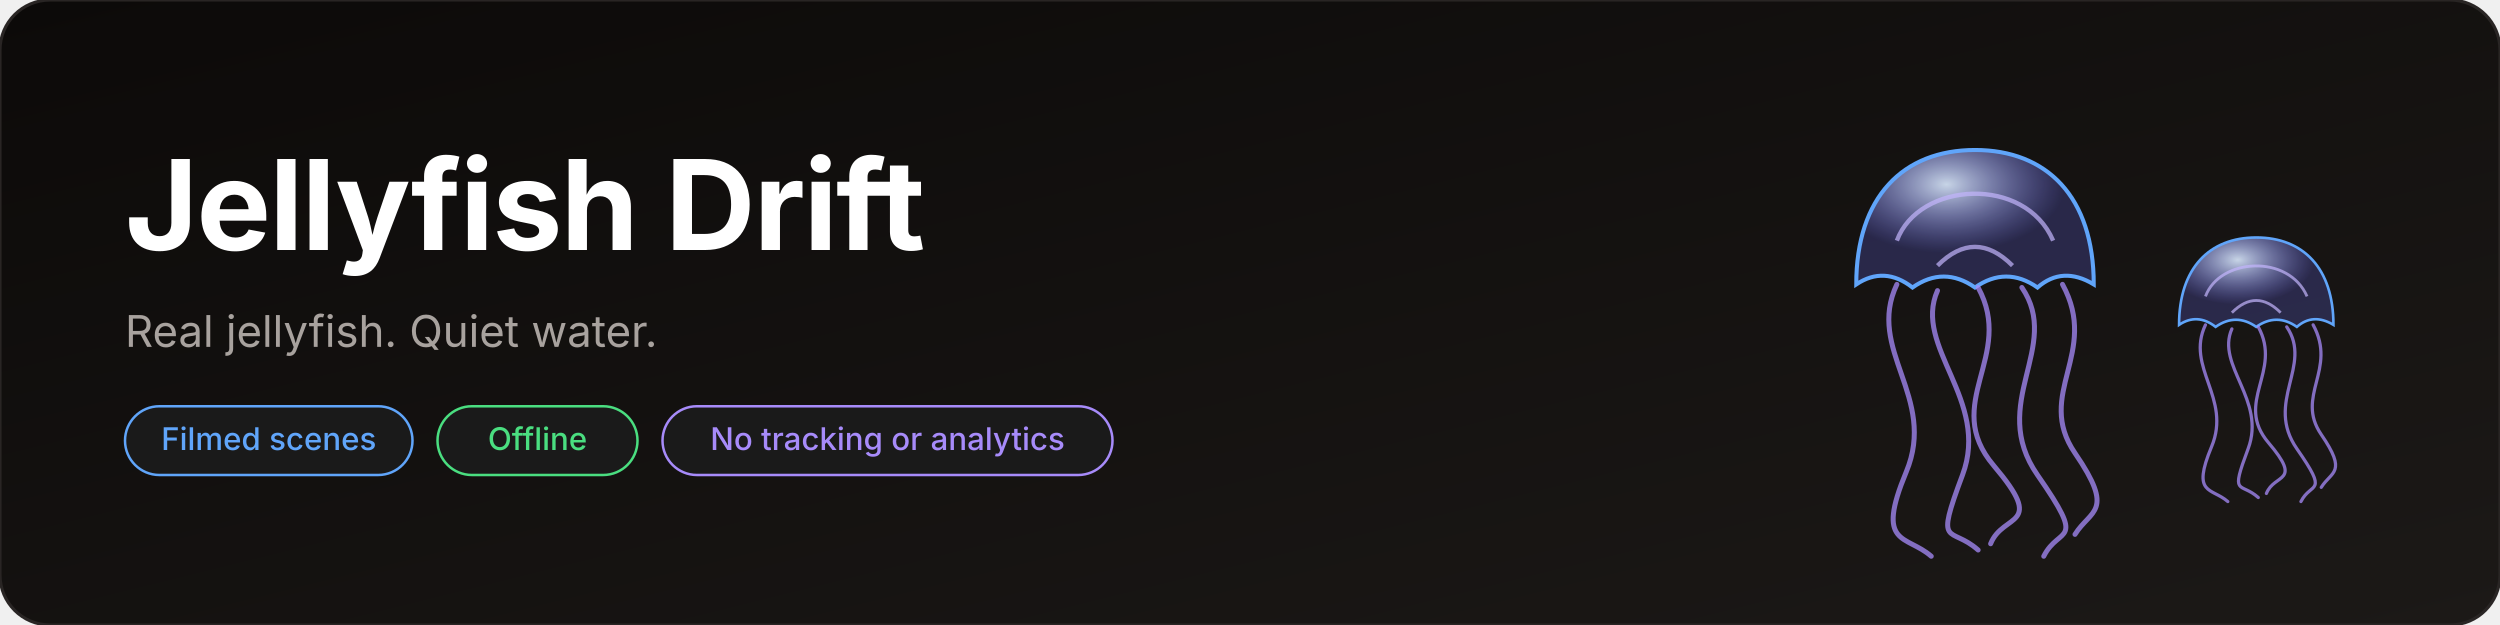
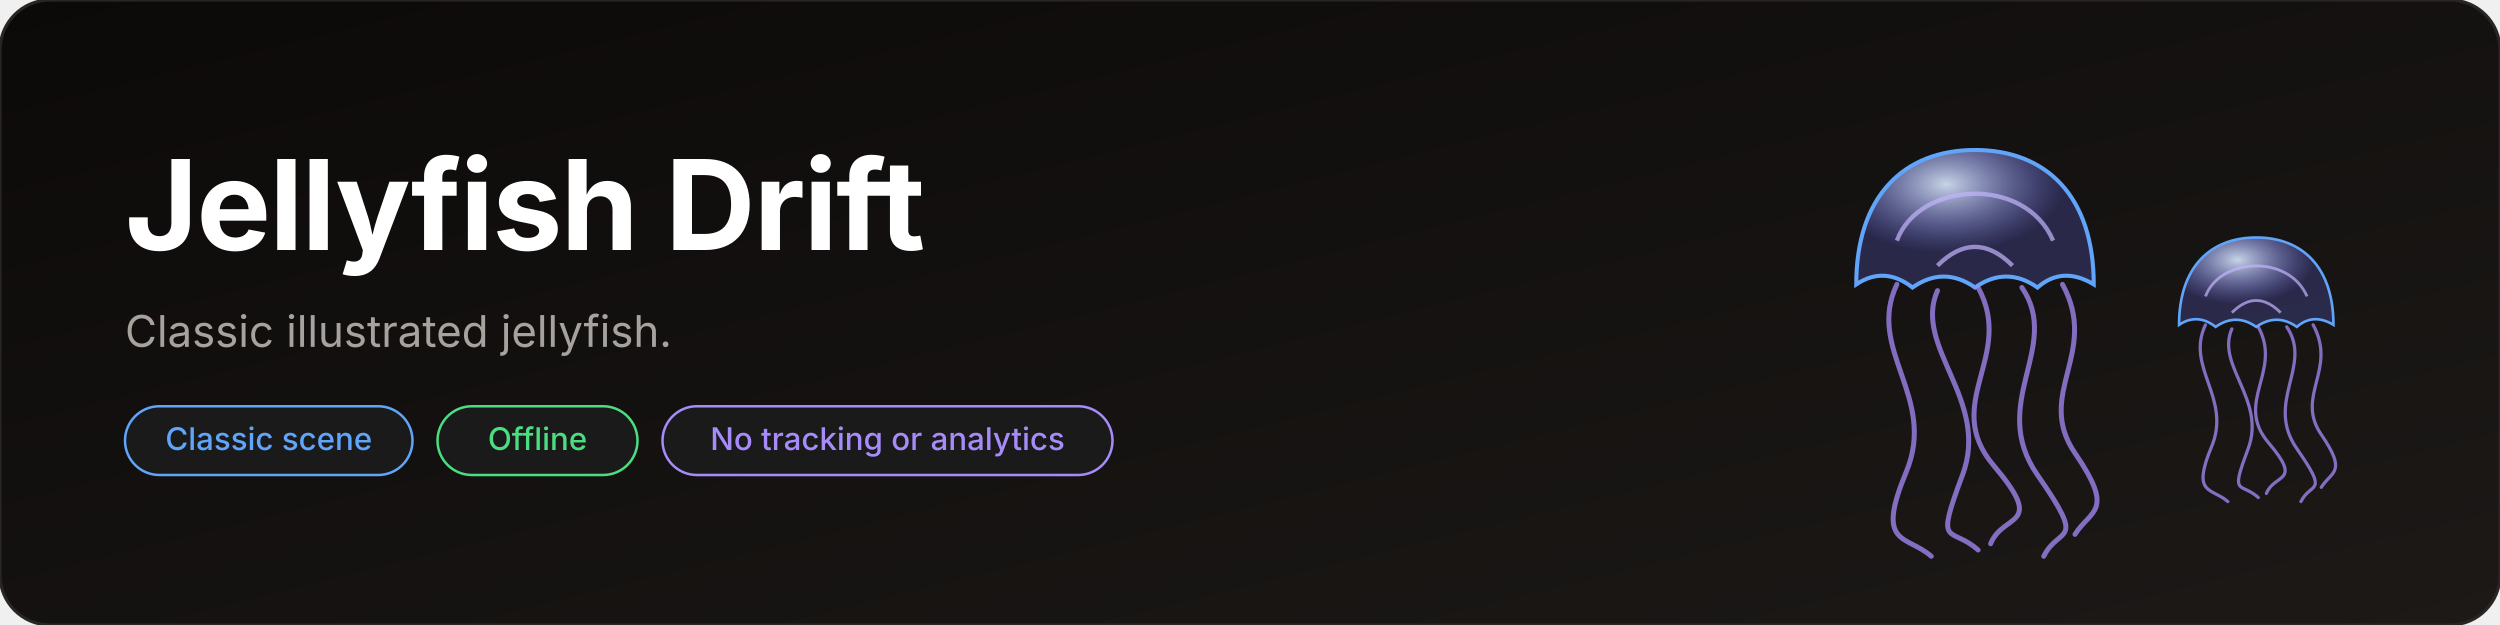
<svg xmlns="http://www.w3.org/2000/svg" width="800" height="200" viewBox="0 0 800 200" role="img" aria-labelledby="title desc">
  <defs>
    <linearGradient id="background" x2="1" y2="1">
      <stop stop-color="#0c0a09" />
      <stop offset="1" stop-color="#1c1917" />
    </linearGradient>
    <radialGradient id="bell" cx="38%" cy="25%">
      <stop stop-color="#dbeafe" stop-opacity=".9" />
      <stop offset="1" stop-color="#6366f1" stop-opacity=".25" />
    </radialGradient>
  </defs>
  <rect width="800" height="200" rx="16" fill="url(#background)" stroke="#292524" />
  <g font-family="system-ui,-apple-system,'Segoe UI',sans-serif">
    <text x="40" y="80" fill="#fff" font-size="40" font-weight="700" letter-spacing="-.5">Jellyfish Drift</text>
-     <text x="40" y="111" fill="#a8a29e" font-size="14">Real jellyfish. Quiet water.</text>
+     <text x="40" y="111" fill="#a8a29e" font-size="14">Classic illustrated jellyfish.</text>
    <g font-size="10" font-weight="500" text-anchor="middle">
      <rect x="40" y="130" width="92" height="22" rx="11" fill="#1a1a1a" stroke="#60a5fa" stroke-width=".8" />
-       <text x="86.0" y="144" fill="#60a5fa">Filmed scenes</text>
+       <text x="86.0" y="144" fill="#60a5fa">Classic scene</text>
      <rect x="140" y="130" width="64" height="22" rx="11" fill="#1a1a1a" stroke="#4ade80" stroke-width=".8" />
      <text x="172.0" y="144" fill="#4ade80">Offline</text>
      <rect x="212" y="130" width="144" height="22" rx="11" fill="#1a1a1a" stroke="#a78bfa" stroke-width=".8" />
      <text x="284.0" y="144" fill="#a78bfa">No tracking or analytics</text>
    </g>
  </g>
  <g transform="translate(570 36)">
    <g transform="translate(62 12)">
      <g>
        <path d="M-38 43C-38 15-23 0 0 0S38 15 38 43Q28 37 20 44Q10 37 0 44Q-10 37-20 44Q-29 37-38 43Z" fill="url(#bell)" stroke="#60a5fa" stroke-width="1.3" />
        <path d="M-25 29C-18 10 16 8 25 29M-12 37Q0 25 12 37" fill="none" stroke="#c4b5fd" stroke-opacity=".7" stroke-width="1.4" />
        <g fill="none" stroke-linecap="round">
          <path d="M-25 43C-35 64-12 79-22 103S-22 123-14 130M-12 45C-20 63 5 80-4 104S-8 120 1 128M1 44C13 66-11 81 6 101S9 116 5 126M15 44C28 63 4 81 20 104S27 120 22 130M28 43C40 65 19 78 32 97S37 115 32 123" stroke="#a78bfa" stroke-opacity=".75" stroke-width="1.6" />
        </g>
      </g>
    </g>
    <g transform="translate(152 40) scale(.65)">
      <g>
        <path d="M-38 43C-38 15-23 0 0 0S38 15 38 43Q28 37 20 44Q10 37 0 44Q-10 37-20 44Q-29 37-38 43Z" fill="url(#bell)" stroke="#60a5fa" stroke-width="1.3" />
        <path d="M-25 29C-18 10 16 8 25 29M-12 37Q0 25 12 37" fill="none" stroke="#c4b5fd" stroke-opacity=".7" stroke-width="1.4" />
        <g fill="none" stroke-linecap="round">
          <path d="M-25 43C-35 64-12 79-22 103S-22 123-14 130M-12 45C-20 63 5 80-4 104S-8 120 1 128M1 44C13 66-11 81 6 101S9 116 5 126M15 44C28 63 4 81 20 104S27 120 22 130M28 43C40 65 19 78 32 97S37 115 32 123" stroke="#a78bfa" stroke-opacity=".75" stroke-width="1.6" />
        </g>
      </g>
    </g>
  </g>
</svg>
